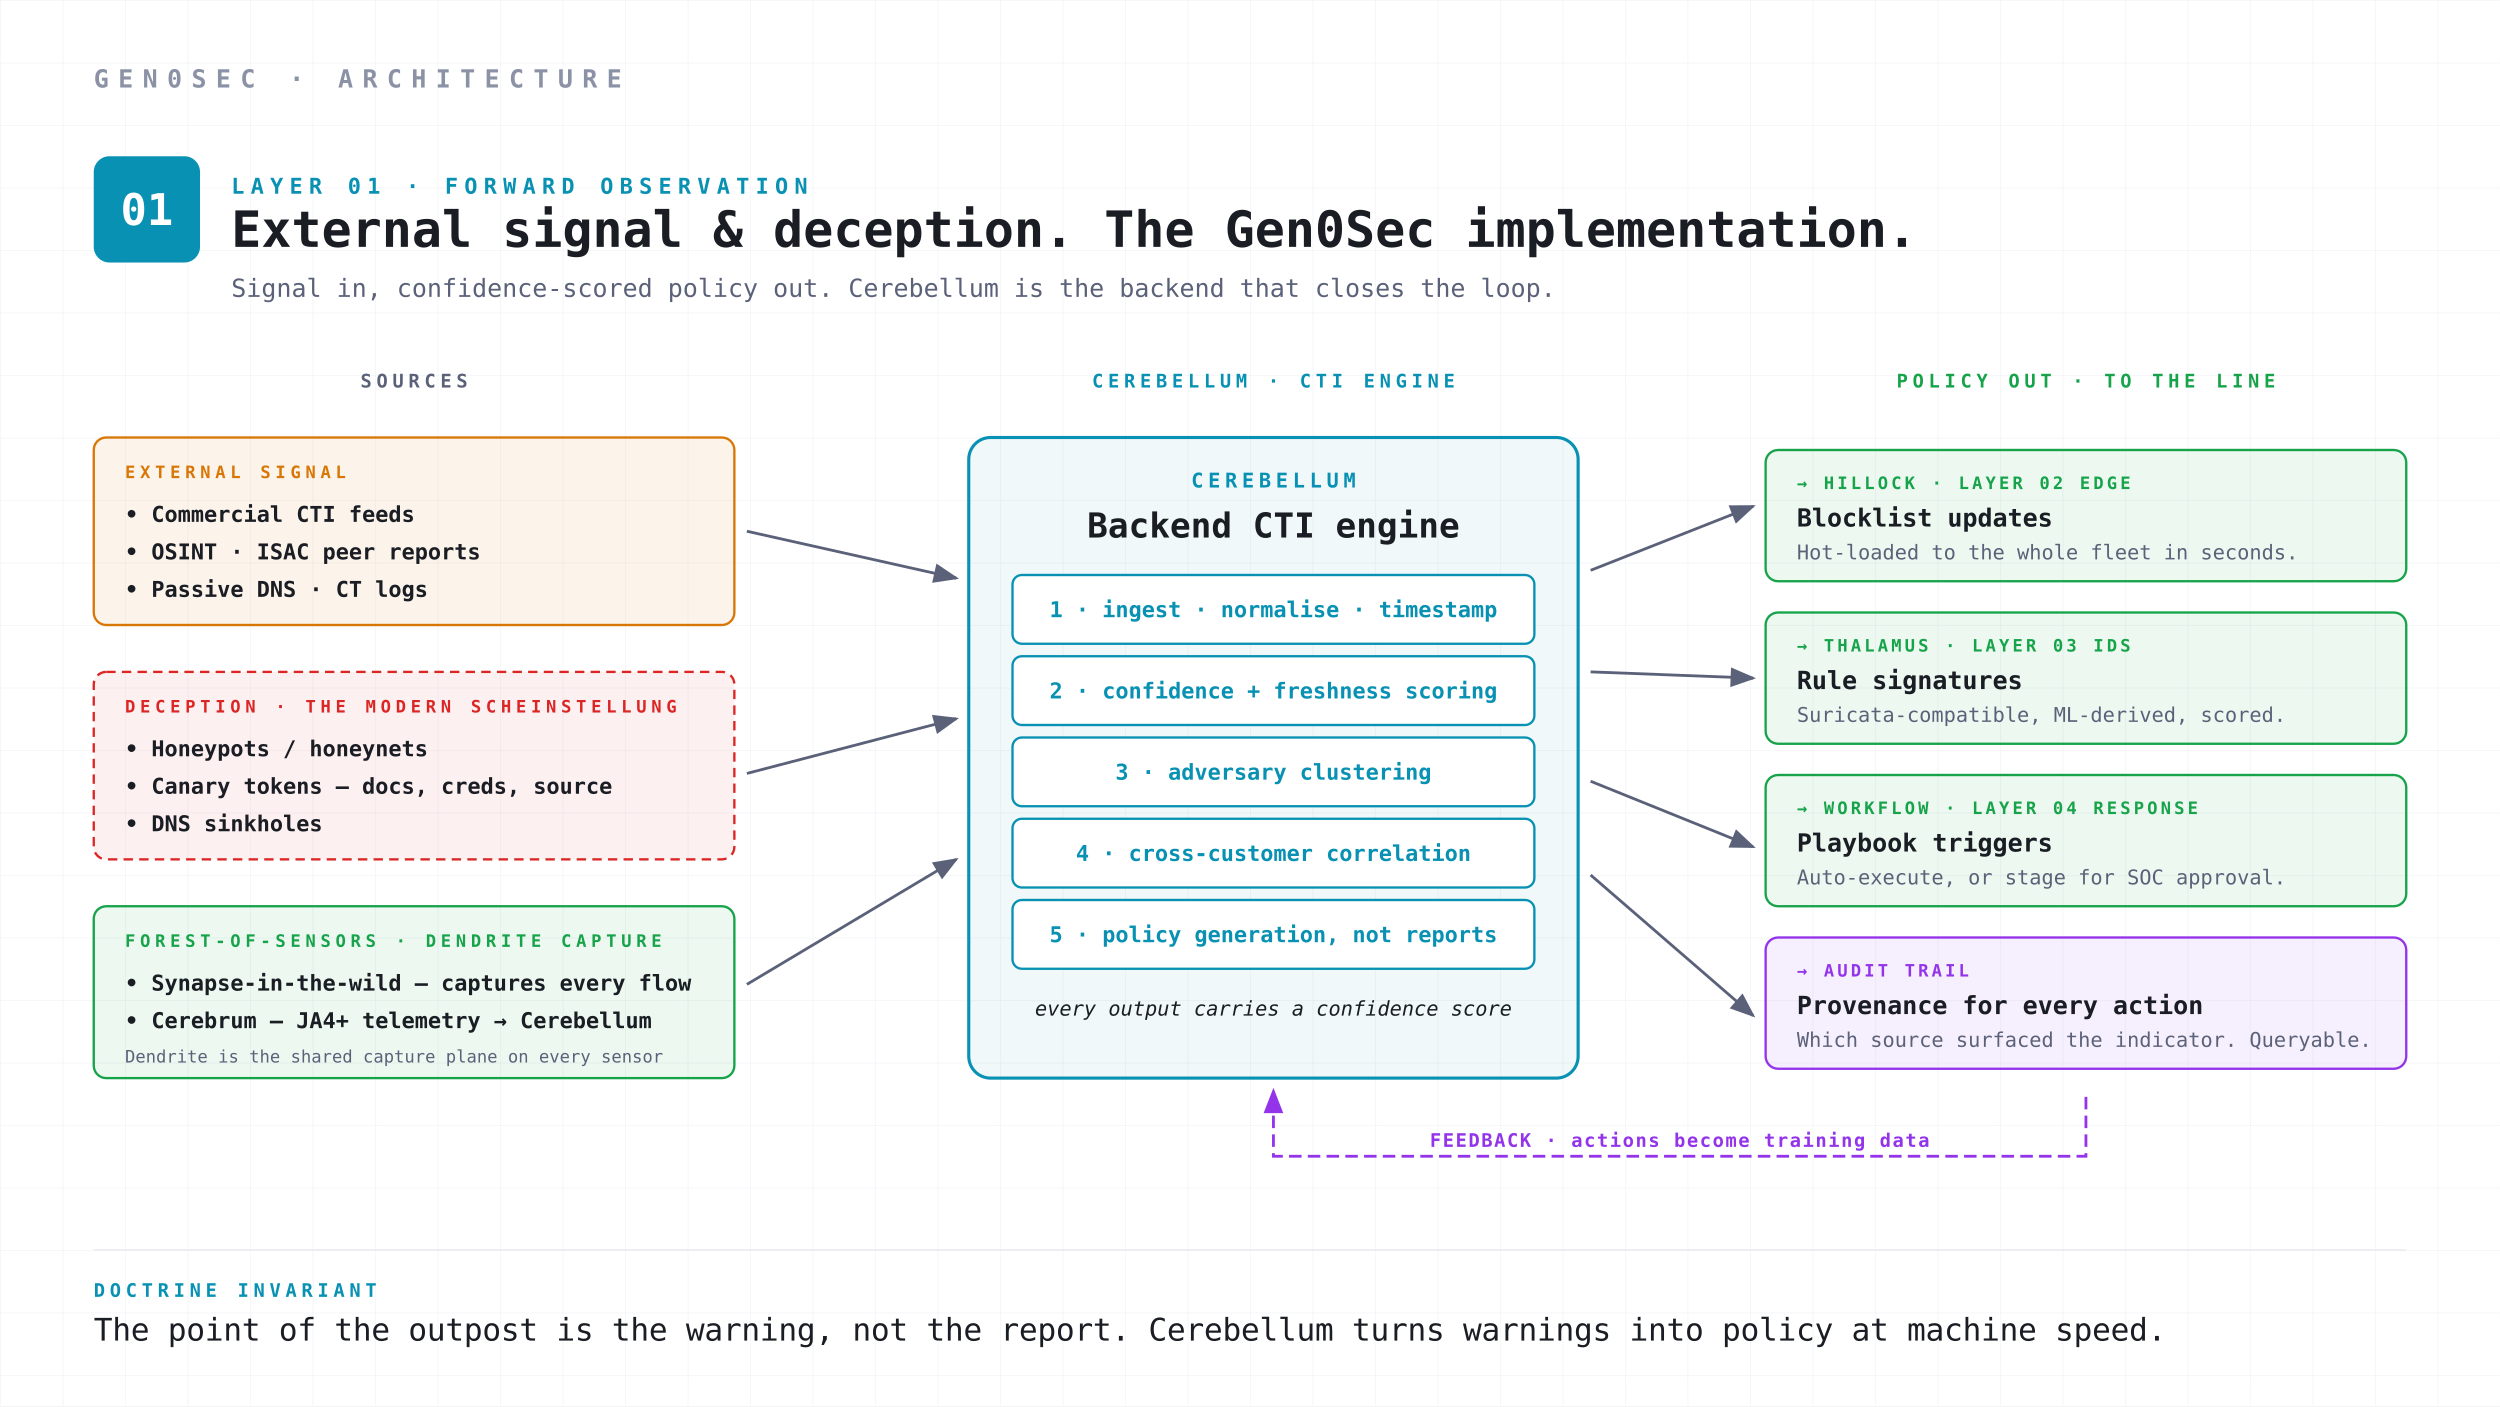
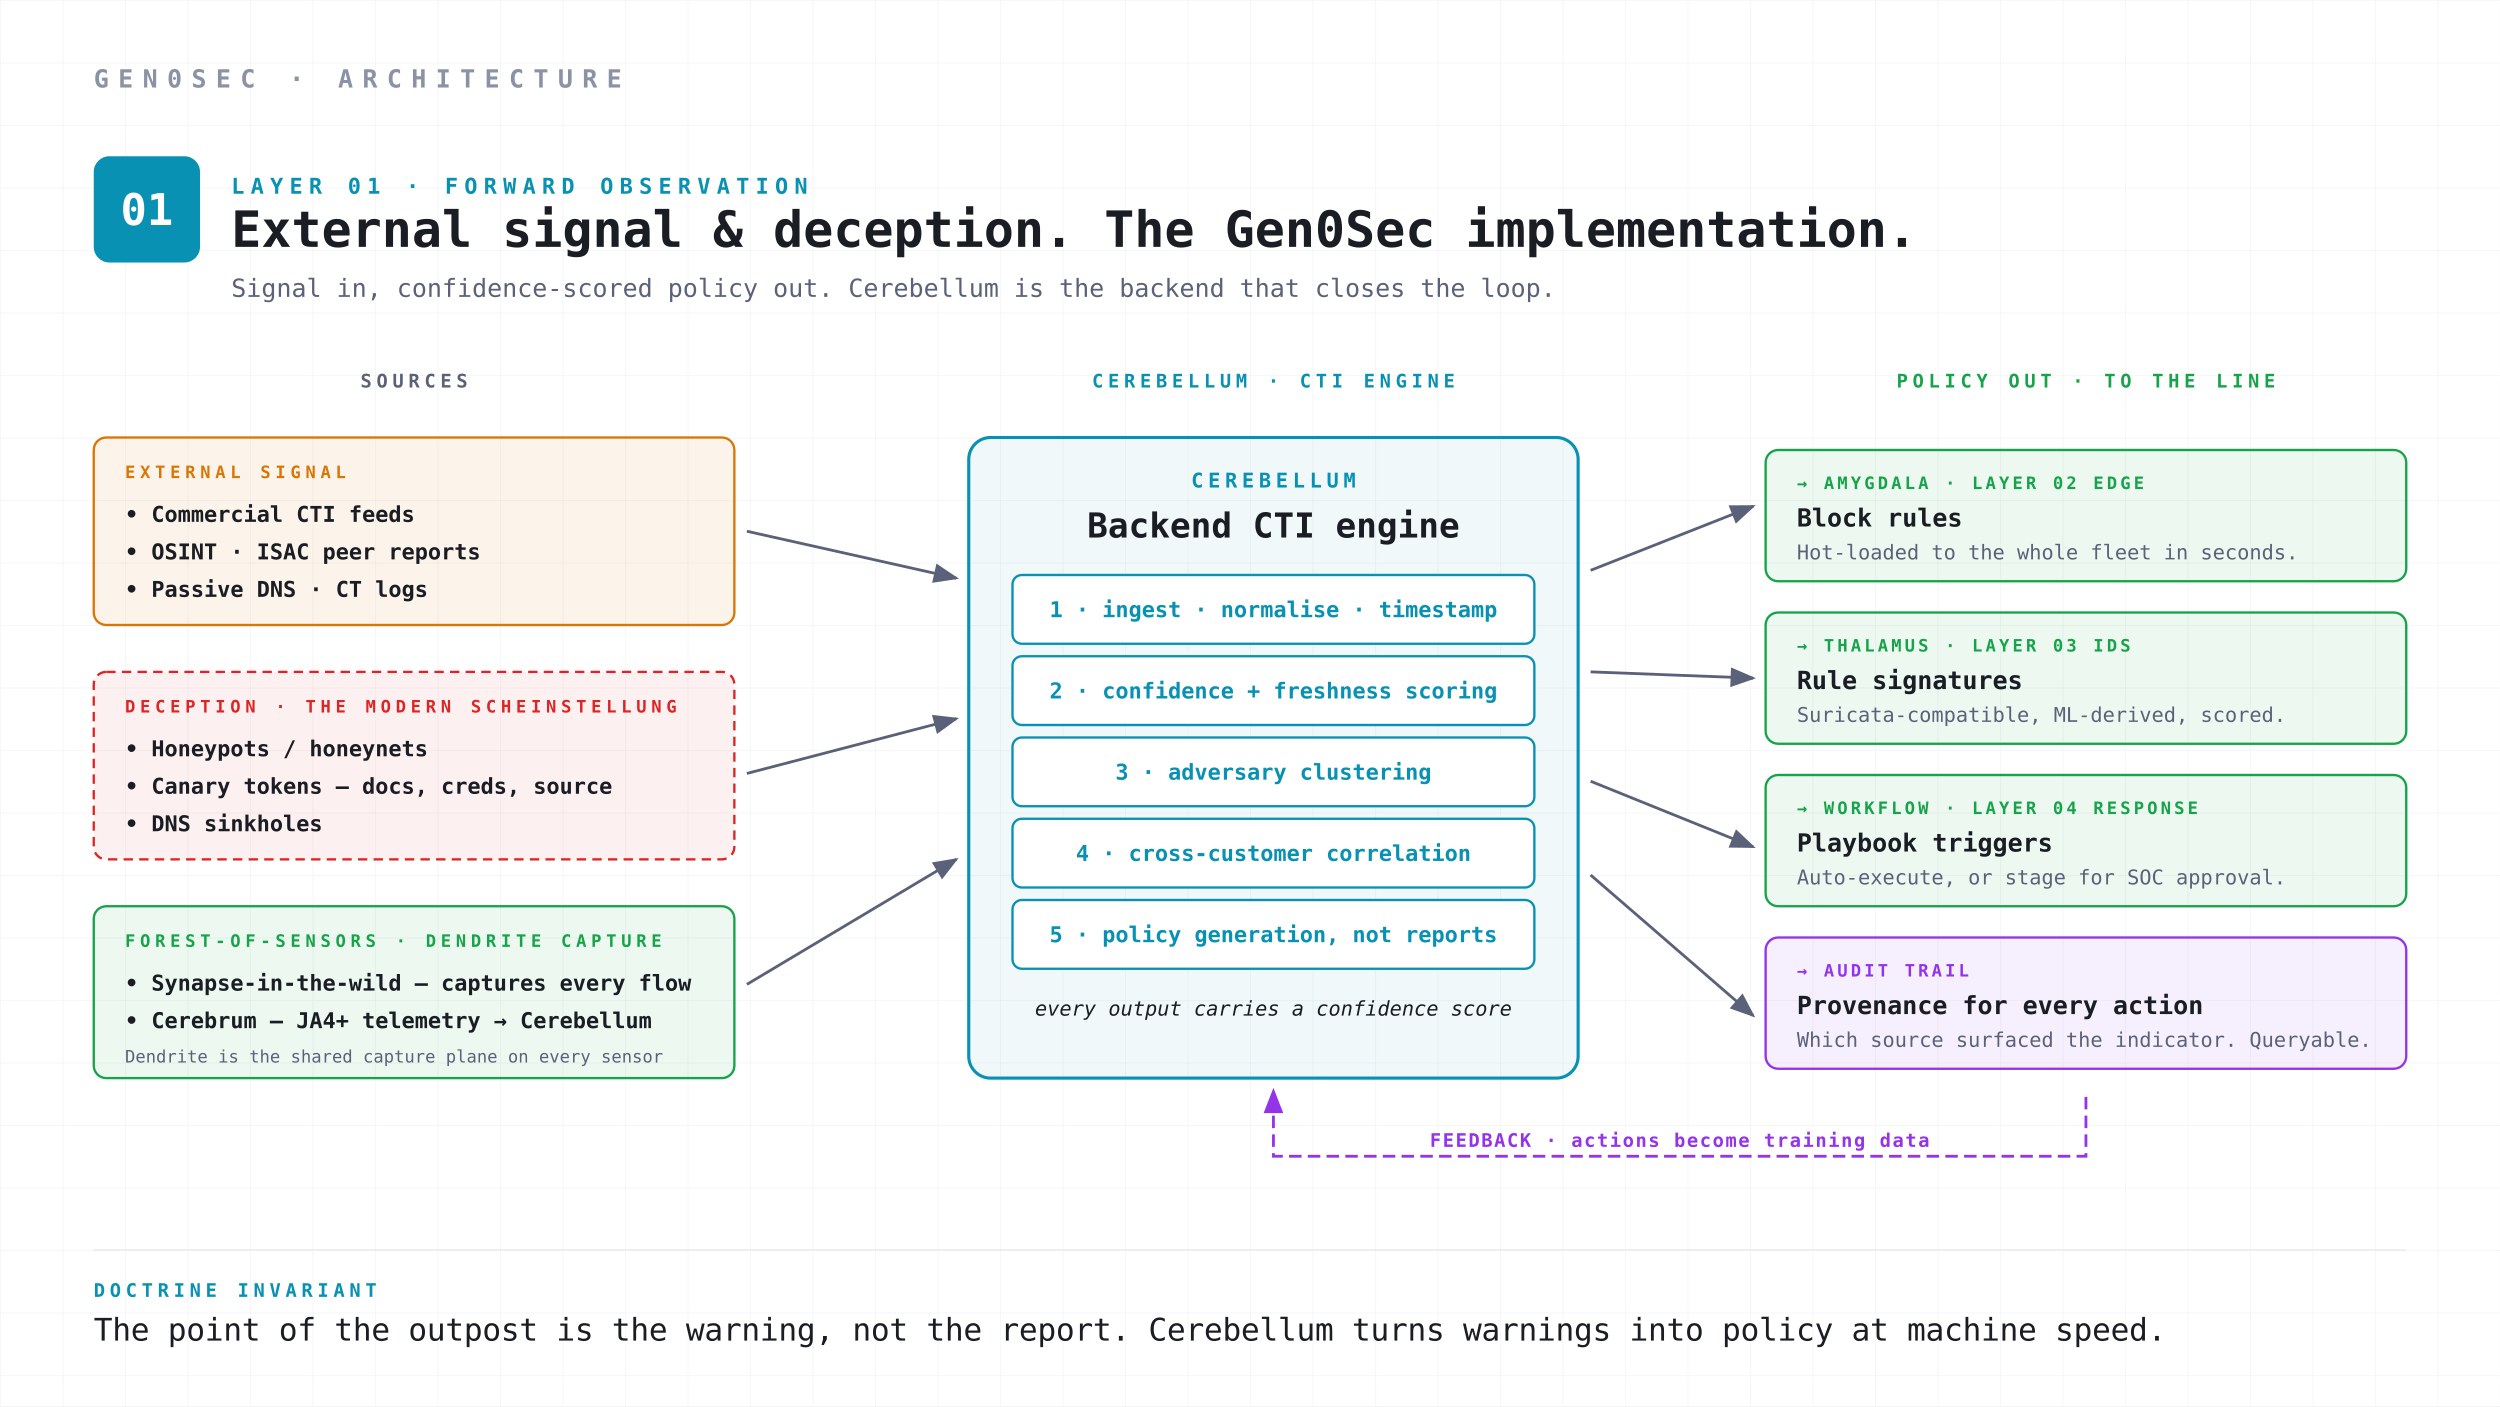
<svg xmlns="http://www.w3.org/2000/svg" viewBox="0 0 1600 900" font-family="'JetBrains Mono', ui-monospace, monospace">
  <style>text { font-family: 'JetBrains Mono', ui-monospace, 'SFMono-Regular', Menlo, Consolas, monospace; }</style>
  <defs>
    <pattern id="grid" width="40" height="40" patternUnits="userSpaceOnUse">
      <path d="M 40 0 L 0 0 0 40" fill="none" stroke="#e8eaef" stroke-width="0.5" />
    </pattern>
    <marker id="ah" markerWidth="9" markerHeight="7" refX="8" refY="3.5" orient="auto">
      <polygon points="0 0, 9 3.5, 0 7" fill="#5a6178" />
    </marker>
    <marker id="ah-fb" markerWidth="9" markerHeight="7" refX="8" refY="3.5" orient="auto">
      <polygon points="0 0, 9 3.5, 0 7" fill="#9333ea" />
    </marker>
  </defs>
  <rect width="1600" height="900" fill="#ffffff" />
  <rect width="1600" height="900" fill="url(#grid)" />
  <text x="60" y="56" fill="#8b92a5" font-size="16" letter-spacing="6" font-family="Orbitron, 'JetBrains Mono', monospace" font-weight="600">GEN0SEC · ARCHITECTURE</text>
  <rect x="60" y="100" width="68" height="68" rx="10" fill="#0891b2" />
  <text x="94" y="144" fill="#ffffff" font-size="28" font-weight="700" text-anchor="middle">01</text>
  <text x="148" y="124" fill="#0891b2" font-size="14" letter-spacing="4" font-weight="600">LAYER 01 · FORWARD OBSERVATION</text>
  <text x="148" y="158" fill="#1a1d23" font-size="32" font-weight="700">External signal &amp; deception. The Gen0Sec implementation.</text>
  <text x="148" y="190" fill="#5a6178" font-size="16">Signal in, confidence-scored policy out. Cerebellum is the backend that closes the loop.</text>
  <text x="265" y="248" fill="#5a6178" font-size="12" font-weight="700" letter-spacing="3" text-anchor="middle">SOURCES</text>
  <text x="815" y="248" fill="#0891b2" font-size="12" font-weight="700" letter-spacing="3" text-anchor="middle">CEREBELLUM · CTI ENGINE</text>
  <text x="1335" y="248" fill="#16a34a" font-size="12" font-weight="700" letter-spacing="3" text-anchor="middle">POLICY OUT · TO THE LINE</text>
  <line x1="478" y1="340" x2="612" y2="370" stroke="#5a6178" stroke-width="1.8" marker-end="url(#ah)" />
  <line x1="478" y1="495" x2="612" y2="460" stroke="#5a6178" stroke-width="1.8" marker-end="url(#ah)" />
  <line x1="478" y1="630" x2="612" y2="550" stroke="#5a6178" stroke-width="1.8" marker-end="url(#ah)" />
  <line x1="1018" y1="365" x2="1122" y2="324" stroke="#5a6178" stroke-width="1.8" marker-end="url(#ah)" />
  <line x1="1018" y1="430" x2="1122" y2="434" stroke="#5a6178" stroke-width="1.8" marker-end="url(#ah)" />
  <line x1="1018" y1="500" x2="1122" y2="542" stroke="#5a6178" stroke-width="1.8" marker-end="url(#ah)" />
  <line x1="1018" y1="560" x2="1122" y2="650" stroke="#5a6178" stroke-width="1.8" marker-end="url(#ah)" />
  <path d="M 1335 702 L 1335 740 L 815 740 L 815 698" fill="none" stroke="#9333ea" stroke-width="1.8" stroke-dasharray="8,4" marker-end="url(#ah-fb)" />
  <text x="1075" y="734" fill="#9333ea" font-size="12" font-weight="600" letter-spacing="1" text-anchor="middle">FEEDBACK · actions become training data</text>
  <rect x="60" y="280" width="410" height="120" rx="8" fill="rgba(217,119,6,0.08)" stroke="#d97706" stroke-width="1.5" />
  <text x="80" y="306" fill="#d97706" font-size="11" letter-spacing="3" font-weight="700">EXTERNAL SIGNAL</text>
  <text x="80" y="334" fill="#1a1d23" font-size="14" font-weight="600">• Commercial CTI feeds</text>
  <text x="80" y="358" fill="#1a1d23" font-size="14" font-weight="600">• OSINT · ISAC peer reports</text>
  <text x="80" y="382" fill="#1a1d23" font-size="14" font-weight="600">• Passive DNS · CT logs</text>
  <rect x="60" y="430" width="410" height="120" rx="8" fill="rgba(220,38,38,0.07)" stroke="#dc2626" stroke-width="1.5" stroke-dasharray="6,4" />
  <text x="80" y="456" fill="#dc2626" font-size="11" letter-spacing="3" font-weight="700">DECEPTION · THE MODERN SCHEINSTELLUNG</text>
  <text x="80" y="484" fill="#1a1d23" font-size="14" font-weight="600">• Honeypots / honeynets</text>
  <text x="80" y="508" fill="#1a1d23" font-size="14" font-weight="600">• Canary tokens — docs, creds, source</text>
  <text x="80" y="532" fill="#1a1d23" font-size="14" font-weight="600">• DNS sinkholes</text>
  <rect x="60" y="580" width="410" height="110" rx="8" fill="rgba(22,163,74,0.08)" stroke="#16a34a" stroke-width="1.5" />
  <text x="80" y="606" fill="#16a34a" font-size="11" letter-spacing="3" font-weight="700">FOREST-OF-SENSORS · DENDRITE CAPTURE</text>
  <text x="80" y="634" fill="#1a1d23" font-size="14" font-weight="600">• Synapse-in-the-wild — captures every flow</text>
  <text x="80" y="658" fill="#1a1d23" font-size="14" font-weight="600">• Cerebrum — JA4+ telemetry → Cerebellum</text>
  <text x="80" y="680" fill="#5a6178" font-size="11">Dendrite is the shared capture plane on every sensor</text>
  <rect x="620" y="280" width="390" height="410" rx="14" fill="rgba(8,145,178,0.06)" stroke="#0891b2" stroke-width="2" />
  <text x="815" y="312" fill="#0891b2" font-size="13" letter-spacing="3" font-weight="700" text-anchor="middle">CEREBELLUM</text>
  <text x="815" y="344" fill="#1a1d23" font-size="22" font-weight="700" text-anchor="middle">Backend CTI engine</text>
  <rect x="648" y="368" width="334" height="44" rx="6" fill="#ffffff" stroke="#0891b2" stroke-width="1.5" />
  <text x="815" y="395" fill="#0891b2" font-size="14" font-weight="600" text-anchor="middle">1 · ingest · normalise · timestamp</text>
  <rect x="648" y="420" width="334" height="44" rx="6" fill="#ffffff" stroke="#0891b2" stroke-width="1.5" />
  <text x="815" y="447" fill="#0891b2" font-size="14" font-weight="600" text-anchor="middle">2 · confidence + freshness scoring</text>
  <rect x="648" y="472" width="334" height="44" rx="6" fill="#ffffff" stroke="#0891b2" stroke-width="1.5" />
  <text x="815" y="499" fill="#0891b2" font-size="14" font-weight="600" text-anchor="middle">3 · adversary clustering</text>
  <rect x="648" y="524" width="334" height="44" rx="6" fill="#ffffff" stroke="#0891b2" stroke-width="1.5" />
  <text x="815" y="551" fill="#0891b2" font-size="14" font-weight="600" text-anchor="middle">4 · cross-customer correlation</text>
  <rect x="648" y="576" width="334" height="44" rx="6" fill="#ffffff" stroke="#0891b2" stroke-width="1.5" />
  <text x="815" y="603" fill="#0891b2" font-size="14" font-weight="600" text-anchor="middle">5 · policy generation, not reports</text>
  <text x="815" y="650" fill="#1a1d23" font-size="13" font-style="italic" text-anchor="middle">every output carries a confidence score</text>
  <rect x="1130" y="288" width="410" height="84" rx="8" fill="rgba(22,163,74,0.08)" stroke="#16a34a" stroke-width="1.5" />
-   <text x="1150" y="313" fill="#16a34a" font-size="11" letter-spacing="2" font-weight="700">→ HILLOCK · LAYER 02 EDGE</text>
-   <text x="1150" y="337" fill="#1a1d23" font-size="16" font-weight="700">Blocklist updates</text>
+   <text x="1150" y="313" fill="#16a34a" font-size="11" letter-spacing="2" font-weight="700">→ AMYGDALA · LAYER 02 EDGE</text>
+   <text x="1150" y="337" fill="#1a1d23" font-size="16" font-weight="700">Block rules</text>
  <text x="1150" y="358" fill="#5a6178" font-size="13">Hot-loaded to the whole fleet in seconds.</text>
  <rect x="1130" y="392" width="410" height="84" rx="8" fill="rgba(22,163,74,0.08)" stroke="#16a34a" stroke-width="1.5" />
  <text x="1150" y="417" fill="#16a34a" font-size="11" letter-spacing="2" font-weight="700">→ THALAMUS · LAYER 03 IDS</text>
  <text x="1150" y="441" fill="#1a1d23" font-size="16" font-weight="700">Rule signatures</text>
  <text x="1150" y="462" fill="#5a6178" font-size="13">Suricata-compatible, ML-derived, scored.</text>
  <rect x="1130" y="496" width="410" height="84" rx="8" fill="rgba(22,163,74,0.08)" stroke="#16a34a" stroke-width="1.5" />
  <text x="1150" y="521" fill="#16a34a" font-size="11" letter-spacing="2" font-weight="700">→ WORKFLOW · LAYER 04 RESPONSE</text>
  <text x="1150" y="545" fill="#1a1d23" font-size="16" font-weight="700">Playbook triggers</text>
  <text x="1150" y="566" fill="#5a6178" font-size="13">Auto-execute, or stage for SOC approval.</text>
  <rect x="1130" y="600" width="410" height="84" rx="8" fill="rgba(147,51,234,0.08)" stroke="#9333ea" stroke-width="1.5" />
  <text x="1150" y="625" fill="#9333ea" font-size="11" letter-spacing="2" font-weight="700">→ AUDIT TRAIL</text>
  <text x="1150" y="649" fill="#1a1d23" font-size="16" font-weight="700">Provenance for every action</text>
  <text x="1150" y="670" fill="#5a6178" font-size="13">Which source surfaced the indicator. Queryable.</text>
  <line x1="60" y1="800" x2="1540" y2="800" stroke="#e8eaef" stroke-width="1" />
  <text x="60" y="830" fill="#0891b2" font-size="12" letter-spacing="3" font-weight="700">DOCTRINE INVARIANT</text>
  <text x="60" y="858" fill="#1a1d23" font-size="20" font-weight="500" letter-spacing="-0.01em">The point of the outpost is the warning, not the report. Cerebellum turns warnings into policy at machine speed.</text>
</svg>
